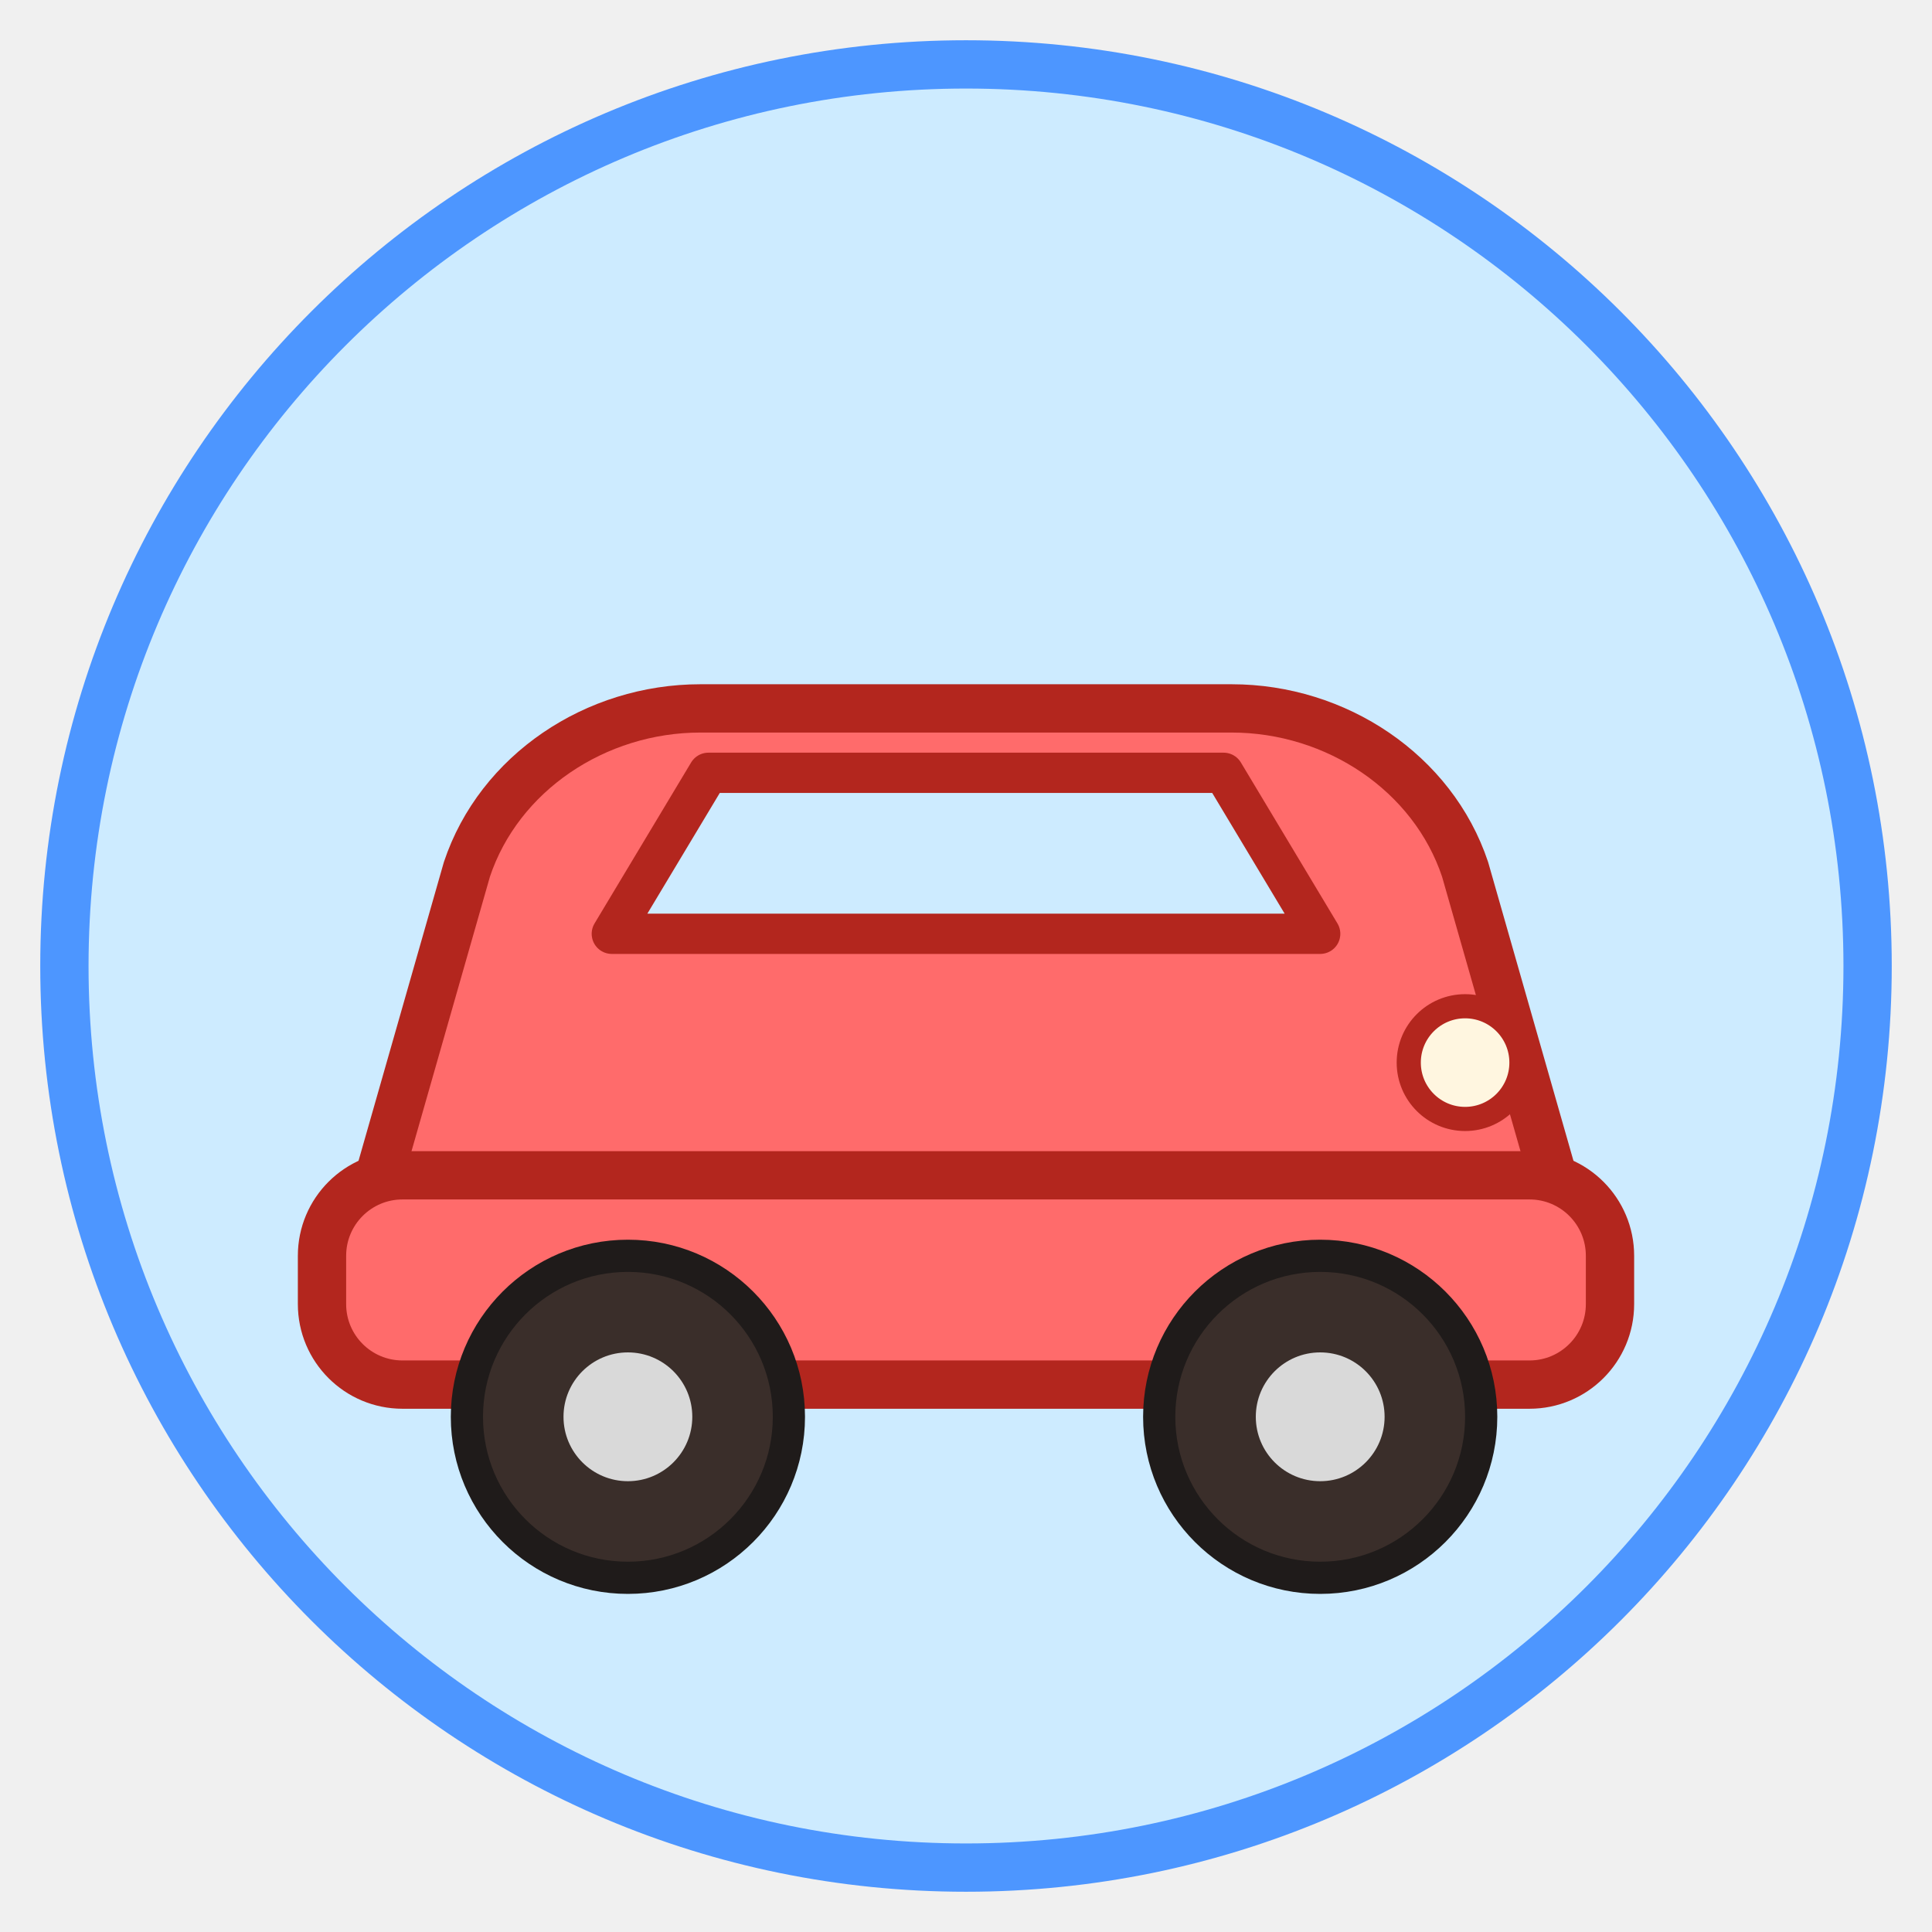
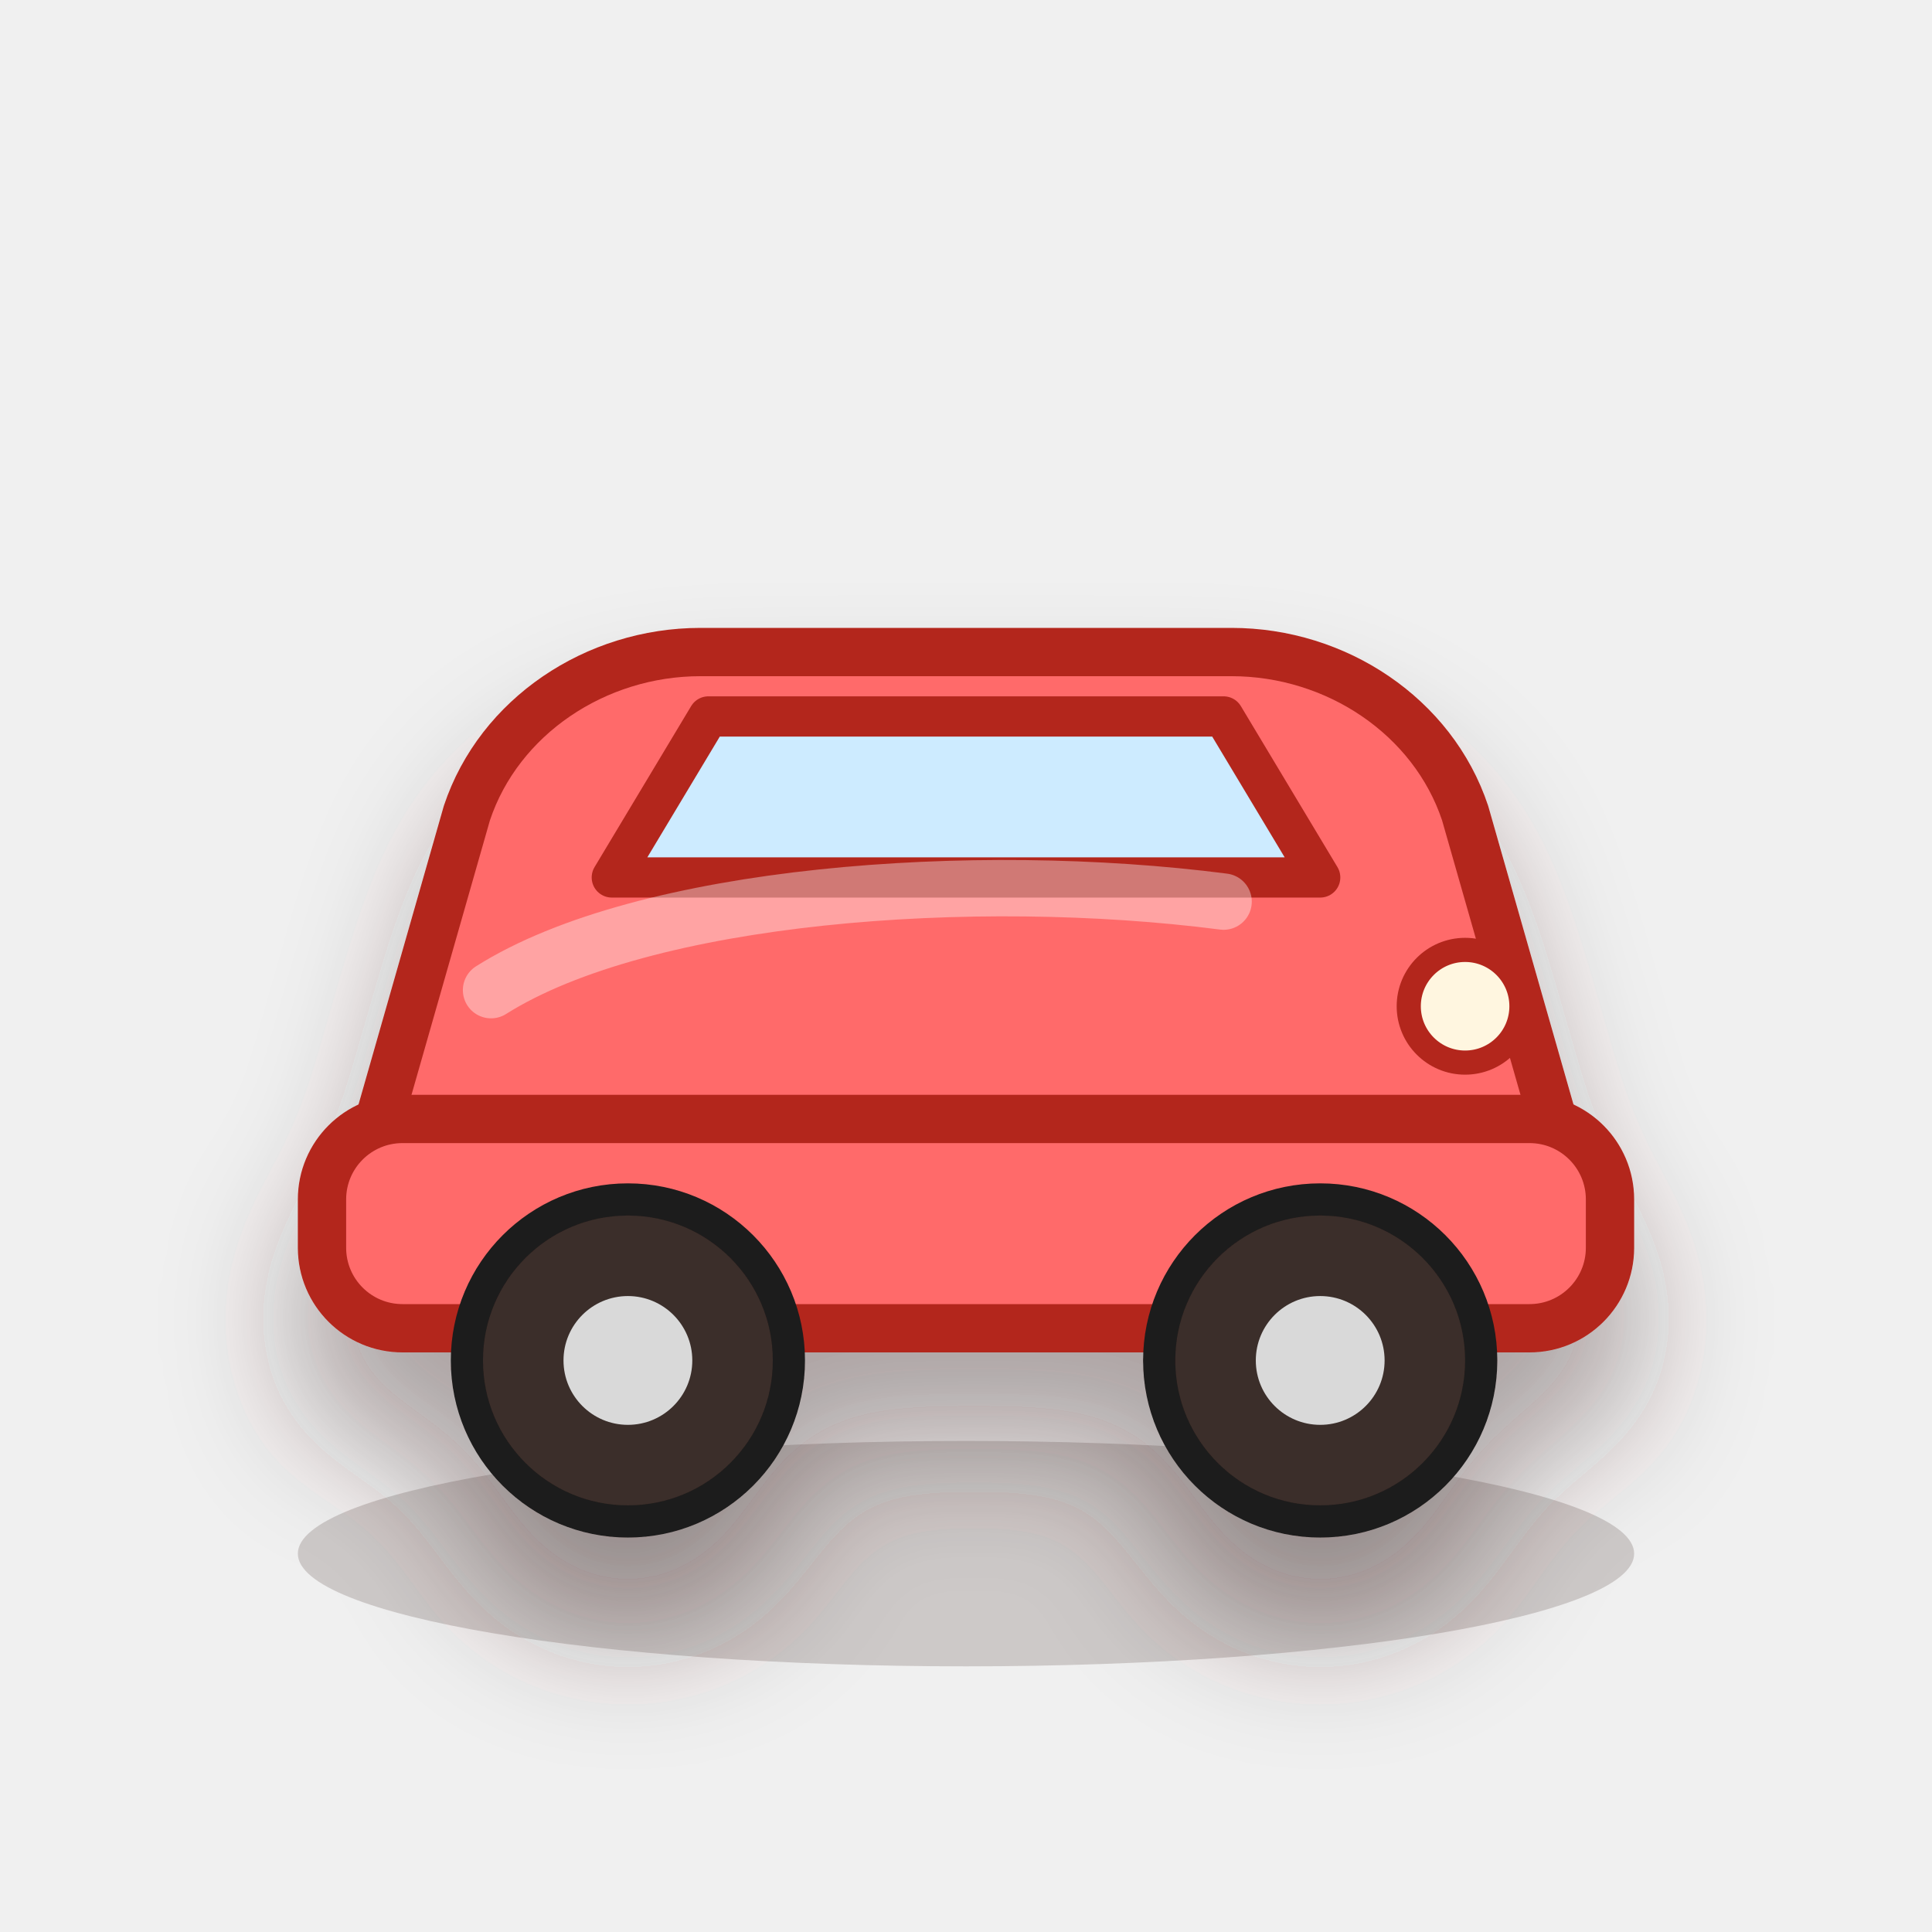
<svg xmlns="http://www.w3.org/2000/svg" viewBox="0 0 240 240" role="img" aria-label="A car">
-   <circle cx="120" cy="120" r="112" fill="#CDEBFF" />
-   <circle cx="120" cy="120" r="112" fill="none" stroke="#4D96FF" stroke-width="6" />
-   <g>
+   <defs>
+     <filter id="shadow" x="-25%" y="-35%" width="150%" height="190%">
+       <feDropShadow dx="0" dy="12" stdDeviation="8" flood-color="#432B27" flood-opacity=".38" />
+     </filter>
+   </defs>
+   <ellipse cx="120" cy="193" rx="83" ry="14" fill="#432B27" opacity=".2" />
+   <g filter="url(#shadow)" transform="translate(0 -7)">
    <path d="M46 150 L58 108 C62 96 74 88 87 88 L153 88 C166 88 178 96 182 108 L194 150 Z" fill="#FF6B6B" stroke="#B3261E" stroke-width="6" stroke-linejoin="round" />
    <path d="M76 116 L88 96 L152 96 L164 116 Z" fill="#CDEBFF" stroke="#B3261E" stroke-width="5" stroke-linejoin="round" />
    <rect x="40" y="146" width="160" height="26" rx="10" fill="#FF6B6B" stroke="#B3261E" stroke-width="6" />
    <circle cx="78" cy="176" r="20" fill="#3A2E2A" stroke="#1F1B1A" stroke-width="4" />
    <circle cx="78" cy="176" r="8" fill="#D9D9D9" />
    <circle cx="164" cy="176" r="20" fill="#3A2E2A" stroke="#1F1B1A" stroke-width="4" />
    <circle cx="164" cy="176" r="8" fill="#D9D9D9" />
    <circle cx="182" cy="132" r="7" fill="#FFF6E0" stroke="#B3261E" stroke-width="3" />
+     <path d="M61 130 C80 118 121 115 152 119" fill="none" stroke="#FFF" stroke-width="7" stroke-linecap="round" opacity=".38" />
  </g>
</svg>
